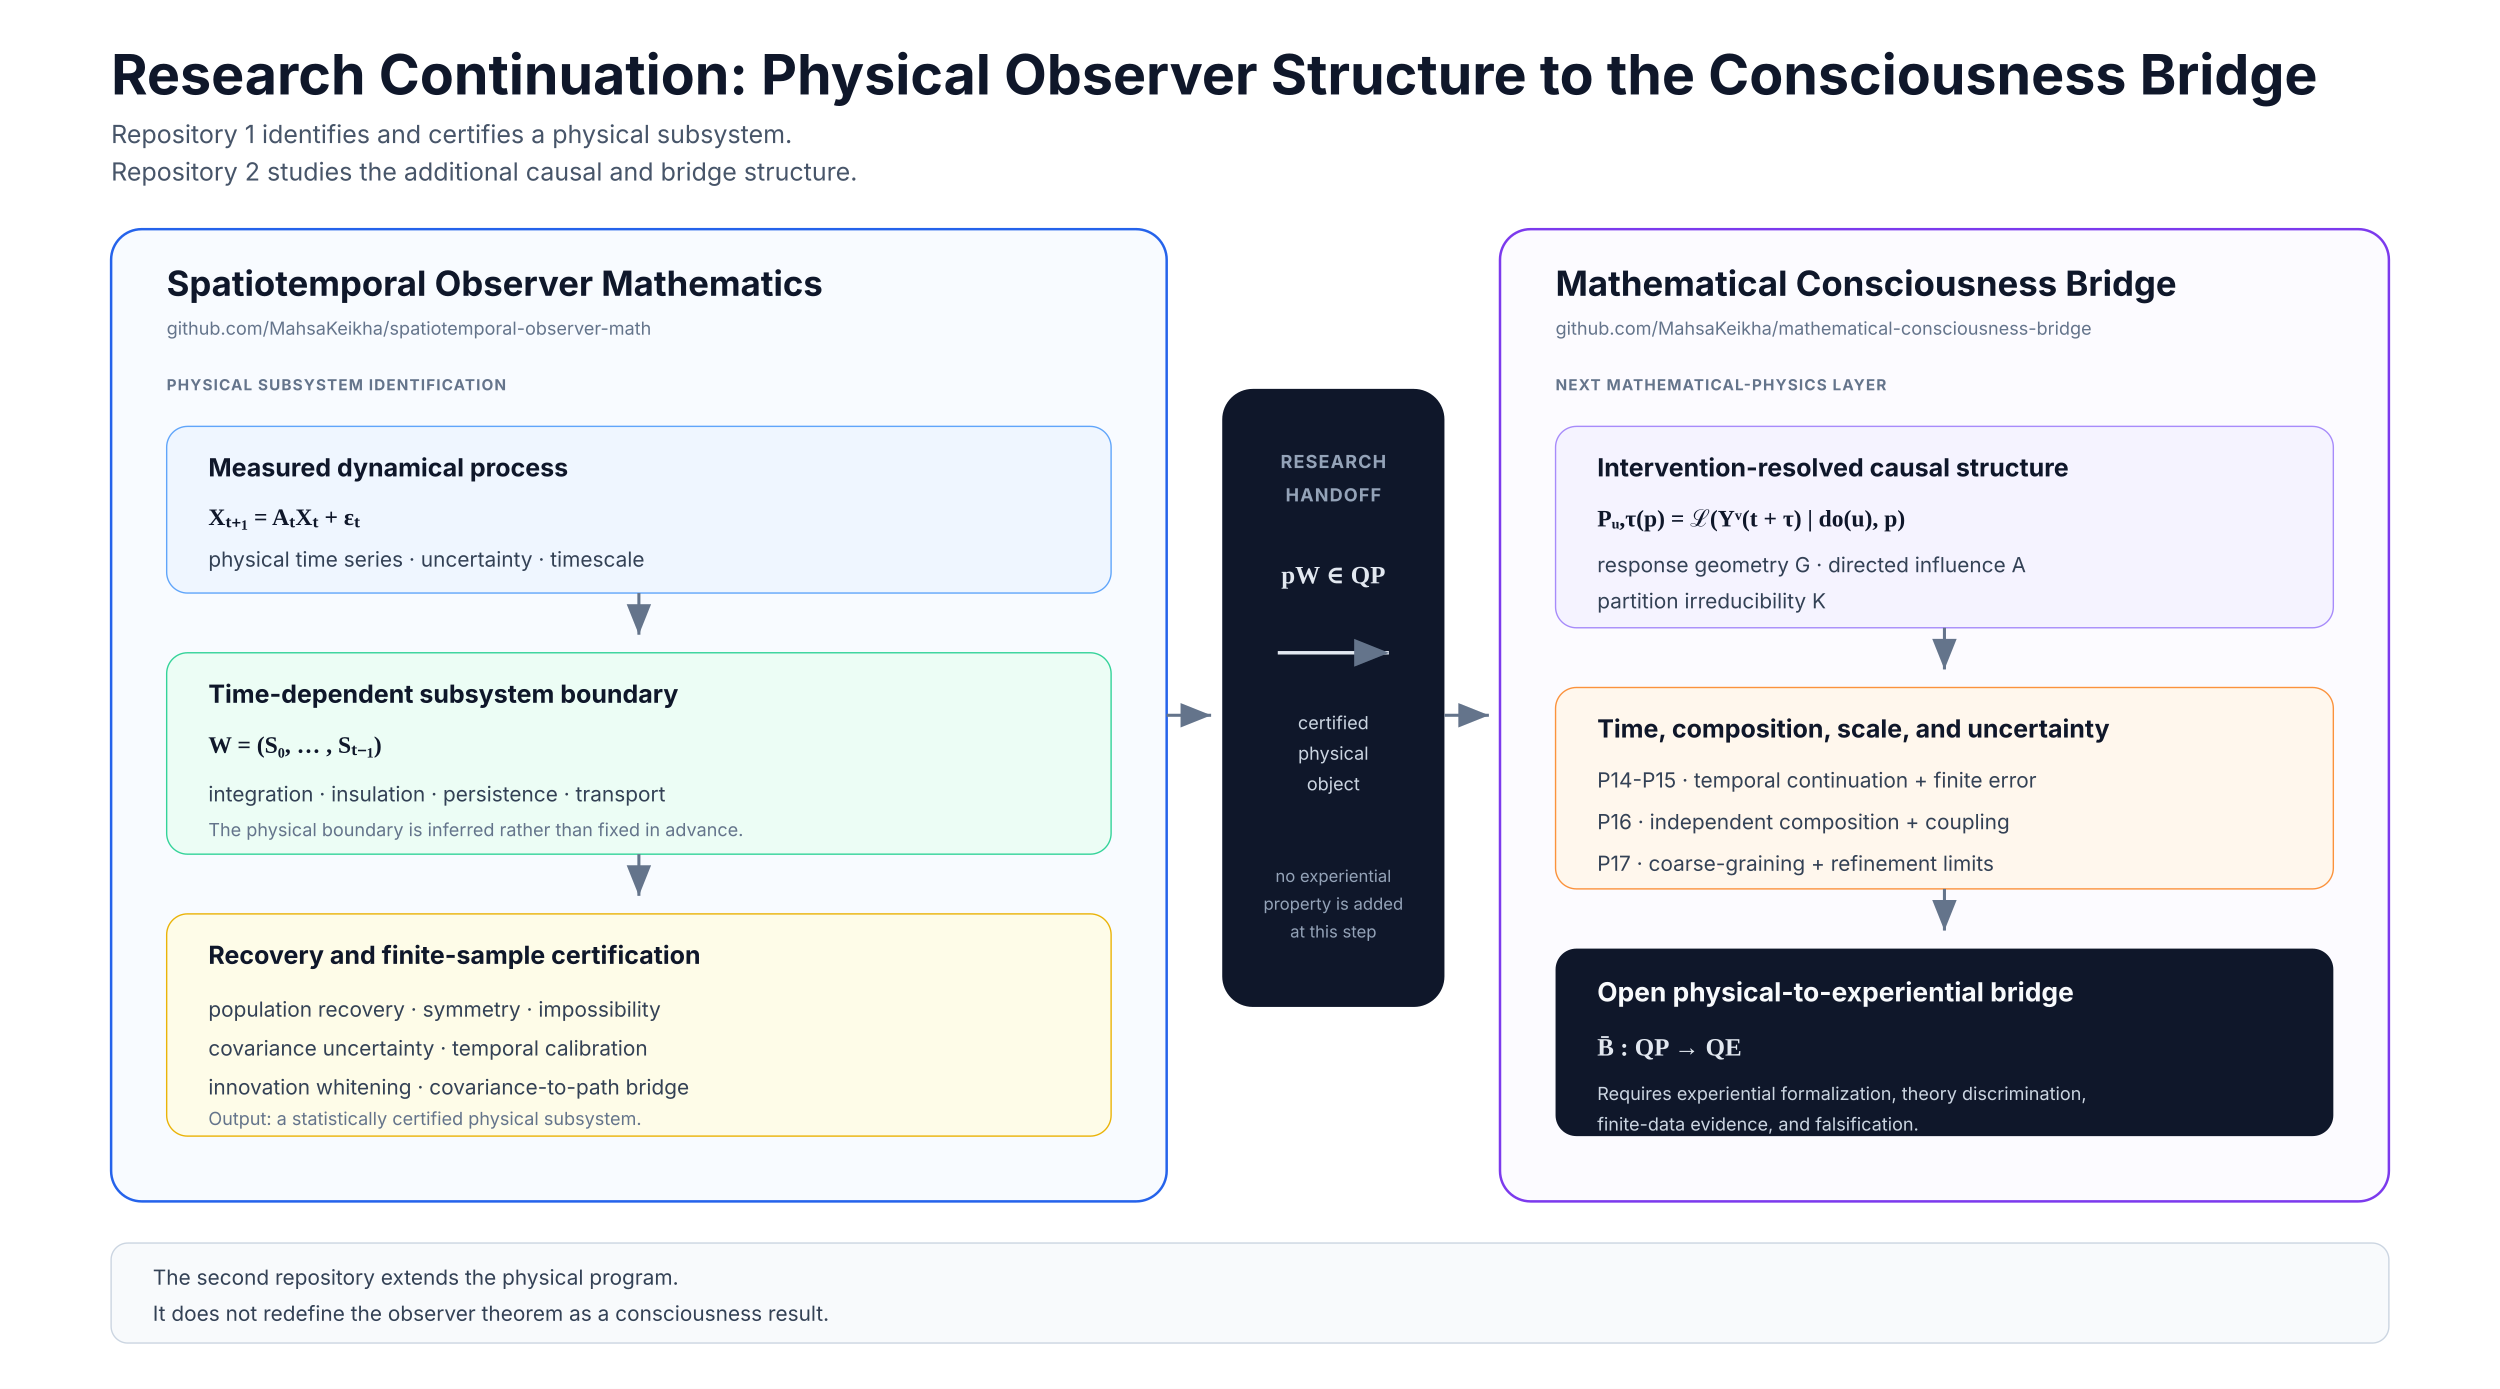
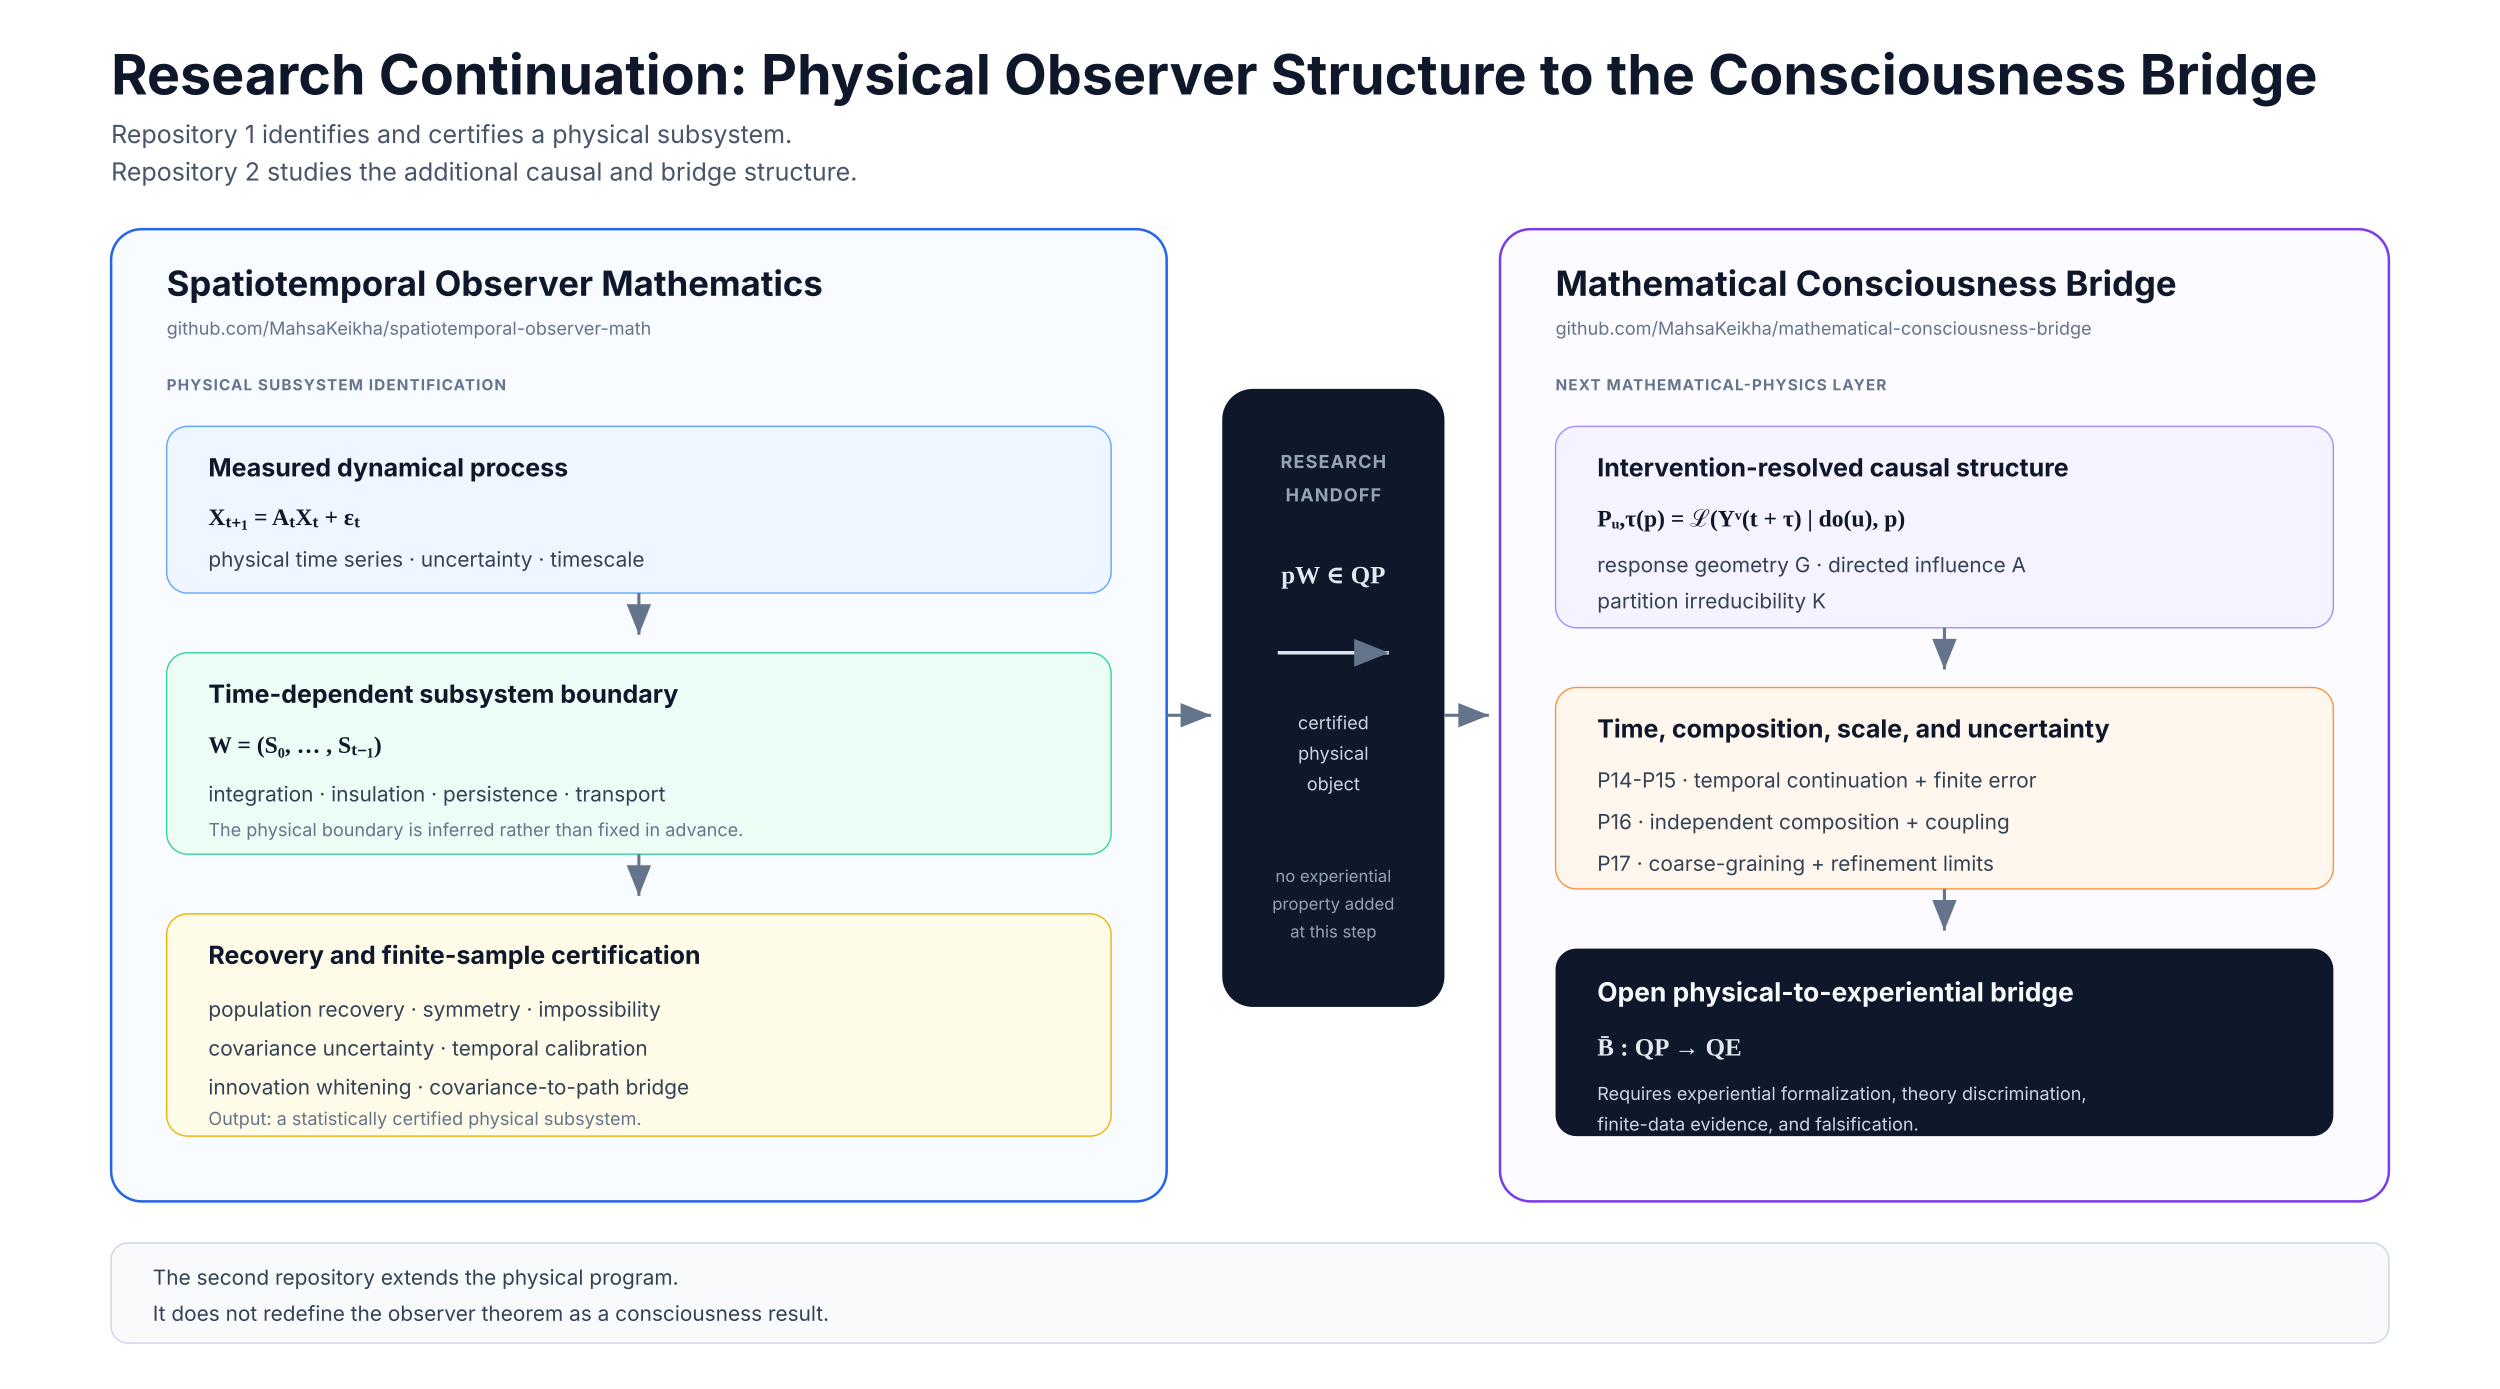
<svg xmlns="http://www.w3.org/2000/svg" width="1800" height="1000" viewBox="0 0 1800 1000" role="img" aria-labelledby="title desc">
  <defs>
    <marker id="arrow" markerWidth="12" markerHeight="12" refX="10" refY="4" orient="auto">
      <path d="M0 0 L0 8 L10 4 z" fill="#64748b" />
    </marker>
    <style>
      .title{font:700 40px Inter,Segoe UI,Arial,sans-serif;fill:#0f172a}.subtitle{font:400 18px Inter,Segoe UI,Arial,sans-serif;fill:#475569}.repo{font:700 25px Inter,Segoe UI,Arial,sans-serif;fill:#0f172a}.head{font:700 18px Inter,Segoe UI,Arial,sans-serif;fill:#0f172a}.body{font:400 15px Inter,Segoe UI,Arial,sans-serif;fill:#334155}.small{font:400 13px Inter,Segoe UI,Arial,sans-serif;fill:#64748b}.label{font:700 11px Inter,Segoe UI,Arial,sans-serif;letter-spacing:.8px;fill:#64748b}.eq{font:600 17px Georgia,'Times New Roman',serif;fill:#0f172a}.eqdark{font:600 18px Georgia,'Times New Roman',serif;fill:#e2e8f0}.arrow{stroke:#64748b;stroke-width:2.2;fill:none;marker-end:url(#arrow)}
    </style>
  </defs>
  <rect width="1800" height="1000" fill="#ffffff" />
  <text x="80" y="68" class="title">Research Continuation: Physical Observer Structure to the Consciousness Bridge</text>
  <text x="80" y="103" class="subtitle">Repository 1 identifies and certifies a physical subsystem.</text>
  <text x="80" y="130" class="subtitle">Repository 2 studies the additional causal and bridge structure.</text>
  <rect x="80" y="165" width="760" height="700" rx="22" fill="#f8fbff" stroke="#2563eb" stroke-width="1.8" />
  <text x="120" y="213" class="repo">Spatiotemporal Observer Mathematics</text>
  <text x="120" y="241" class="small">github.com/MahsaKeikha/spatiotemporal-observer-math</text>
  <text x="120" y="281" class="label">PHYSICAL SUBSYSTEM IDENTIFICATION</text>
  <rect x="120" y="307" width="680" height="120" rx="15" fill="#eff6ff" stroke="#60a5fa" />
  <text x="150" y="343" class="head">Measured dynamical process</text>
  <text x="150" y="378" class="eq">Xₜ₊₁ = AₜXₜ + εₜ</text>
  <text x="150" y="408" class="body">physical time series · uncertainty · timescale</text>
  <path class="arrow" d="M460 427 V457" />
  <rect x="120" y="470" width="680" height="145" rx="15" fill="#ecfdf5" stroke="#34d399" />
  <text x="150" y="506" class="head">Time-dependent subsystem boundary</text>
  <text x="150" y="542" class="eq">W = (S₀, … , Sₜ₋₁)</text>
  <text x="150" y="577" class="body">integration · insulation · persistence · transport</text>
  <text x="150" y="602" class="small">The physical boundary is inferred rather than fixed in advance.</text>
  <path class="arrow" d="M460 615 V645" />
  <rect x="120" y="658" width="680" height="160" rx="15" fill="#fefce8" stroke="#eab308" />
  <text x="150" y="694" class="head">Recovery and finite-sample certification</text>
  <text x="150" y="732" class="body">population recovery · symmetry · impossibility</text>
  <text x="150" y="760" class="body">covariance uncertainty · temporal calibration</text>
  <text x="150" y="788" class="body">innovation whitening · covariance-to-path bridge</text>
  <text x="150" y="810" class="small">Output: a statistically certified physical subsystem.</text>
  <rect x="880" y="280" width="160" height="445" rx="22" fill="#0f172a" />
  <text x="960" y="337" text-anchor="middle" style="font:700 13px Inter,Segoe UI,Arial,sans-serif;fill:#94a3b8;letter-spacing:.8px">RESEARCH</text>
  <text x="960" y="361" text-anchor="middle" style="font:700 13px Inter,Segoe UI,Arial,sans-serif;fill:#94a3b8;letter-spacing:.8px">HANDOFF</text>
  <text x="960" y="420" text-anchor="middle" class="eqdark">pW ∈ QP</text>
  <path d="M920 470 H1000" stroke="#e2e8f0" stroke-width="2.5" marker-end="url(#arrow)" />
  <text x="960" y="525" text-anchor="middle" style="font:400 13px Inter,Segoe UI,Arial,sans-serif;fill:#cbd5e1">certified</text>
  <text x="960" y="547" text-anchor="middle" style="font:400 13px Inter,Segoe UI,Arial,sans-serif;fill:#cbd5e1">physical</text>
  <text x="960" y="569" text-anchor="middle" style="font:400 13px Inter,Segoe UI,Arial,sans-serif;fill:#cbd5e1">object</text>
  <text x="960" y="635" text-anchor="middle" style="font:400 12px Inter,Segoe UI,Arial,sans-serif;fill:#94a3b8">no experiential</text>
-   <text x="960" y="655" text-anchor="middle" style="font:400 12px Inter,Segoe UI,Arial,sans-serif;fill:#94a3b8">property is added</text>
+   <text x="960" y="655" text-anchor="middle" style="font:400 12px Inter,Segoe UI,Arial,sans-serif;fill:#94a3b8">property added</text>
  <text x="960" y="675" text-anchor="middle" style="font:400 12px Inter,Segoe UI,Arial,sans-serif;fill:#94a3b8">at this step</text>
  <rect x="1080" y="165" width="640" height="700" rx="22" fill="#fcfbff" stroke="#7c3aed" stroke-width="1.8" />
  <text x="1120" y="213" class="repo">Mathematical Consciousness Bridge</text>
  <text x="1120" y="241" class="small">github.com/MahsaKeikha/mathematical-consciousness-bridge</text>
  <text x="1120" y="281" class="label">NEXT MATHEMATICAL-PHYSICS LAYER</text>
  <rect x="1120" y="307" width="560" height="145" rx="15" fill="#f5f3ff" stroke="#a78bfa" />
  <text x="1150" y="343" class="head">Intervention-resolved causal structure</text>
  <text x="1150" y="379" class="eq">Pᵤ,τ(p) = ℒ(Yᵛ(t + τ) | do(u), p)</text>
  <text x="1150" y="412" class="body">response geometry G · directed influence A</text>
  <text x="1150" y="438" class="body">partition irreducibility K</text>
  <path class="arrow" d="M1400 452 V482" />
  <rect x="1120" y="495" width="560" height="145" rx="15" fill="#fff7ed" stroke="#fb923c" />
  <text x="1150" y="531" class="head">Time, composition, scale, and uncertainty</text>
  <text x="1150" y="567" class="body">P14-P15 · temporal continuation + finite error</text>
  <text x="1150" y="597" class="body">P16 · independent composition + coupling</text>
  <text x="1150" y="627" class="body">P17 · coarse-graining + refinement limits</text>
  <path class="arrow" d="M1400 640 V670" />
  <rect x="1120" y="683" width="560" height="135" rx="15" fill="#0f172a" />
  <text x="1150" y="721" style="font:700 19px Inter,Segoe UI,Arial,sans-serif;fill:#f8fafc">Open physical-to-experiential bridge</text>
  <text x="1150" y="760" class="eqdark">B̄ : QP → QE</text>
  <text x="1150" y="792" style="font:400 13px Inter,Segoe UI,Arial,sans-serif;fill:#cbd5e1">Requires experiential formalization, theory discrimination,</text>
  <text x="1150" y="814" style="font:400 13px Inter,Segoe UI,Arial,sans-serif;fill:#cbd5e1">finite-data evidence, and falsification.</text>
  <path class="arrow" d="M840 515 H872" />
  <path class="arrow" d="M1040 515 H1072" />
  <rect x="80" y="895" width="1640" height="72" rx="12" fill="#f8fafc" stroke="#cbd5e1" />
  <text x="110" y="925" class="body">The second repository extends the physical program.</text>
  <text x="110" y="951" class="body">It does not redefine the observer theorem as a consciousness result.</text>
</svg>
